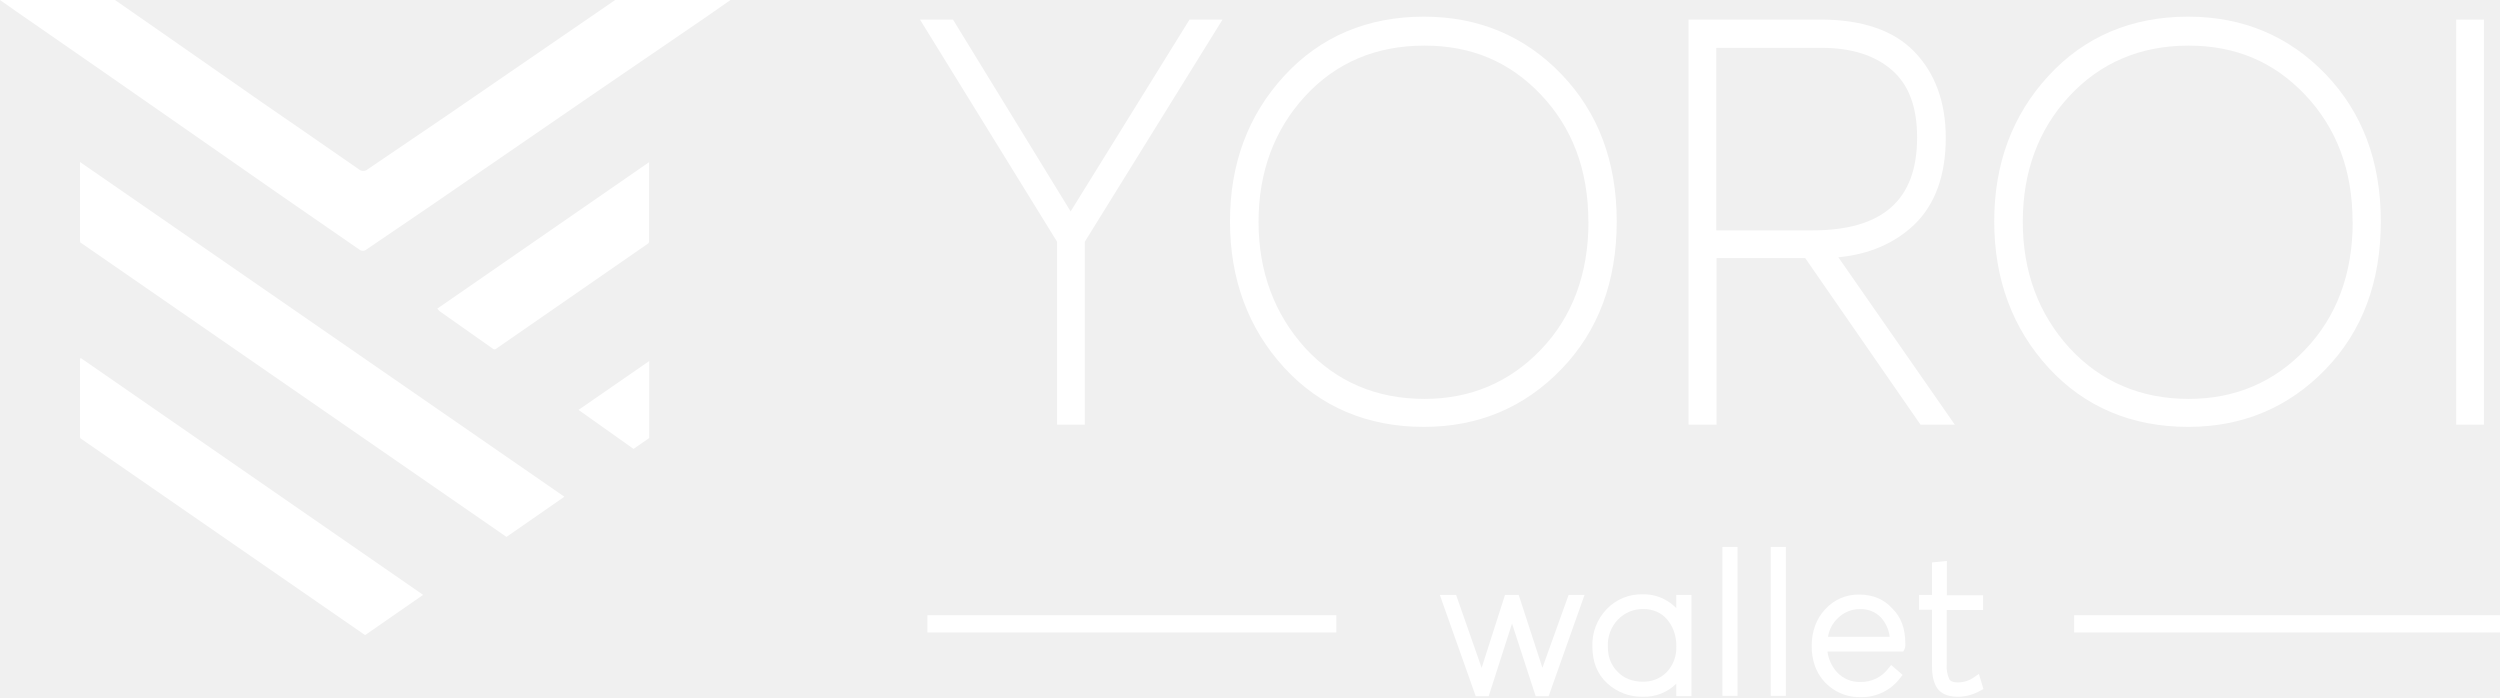
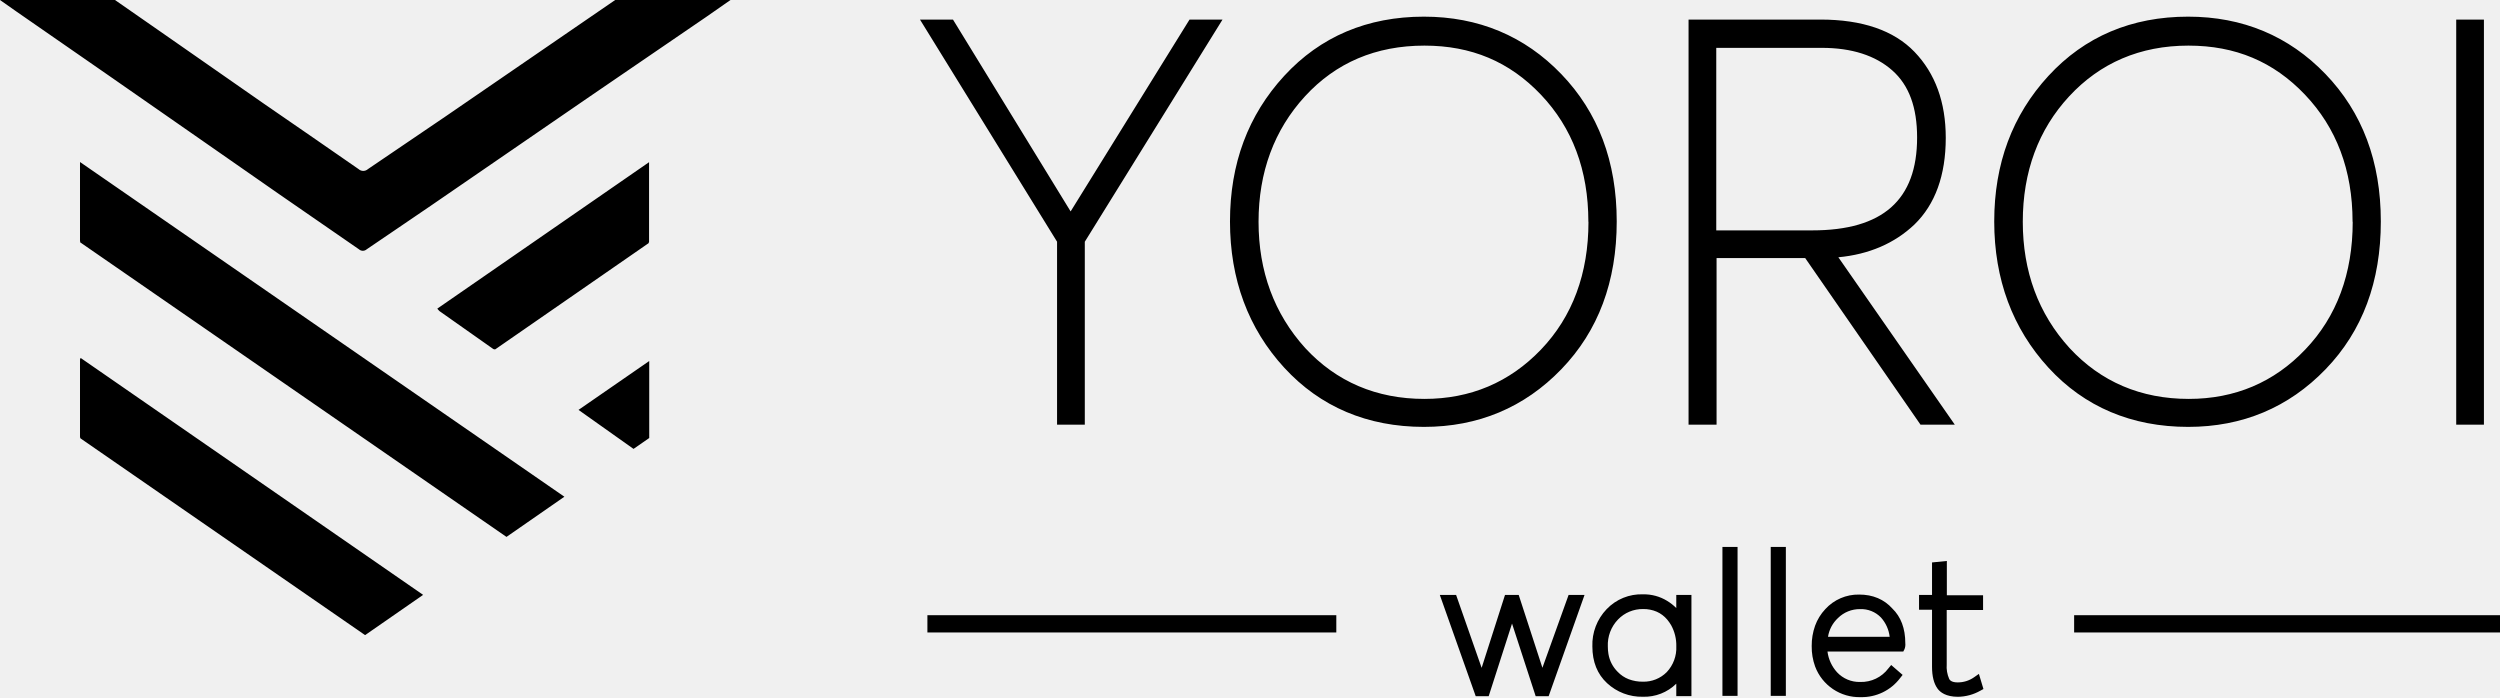
<svg xmlns="http://www.w3.org/2000/svg" viewBox="0 0 737.14 205.55">
  <defs>
-     <style>.cls-1,.cls-2{fill:none;}.cls-1{clip-rule:evenodd;}.cls-3{clip-path:url(#clip-path);}.cls-4{clip-path:url(#clip-path-2);}.cls-5{clip-path:url(#clip-path-3);}.cls-6{clip-path:url(#clip-path-4);}.cls-7{clip-path:url(#clip-path-5);}.cls-8{clip-path:url(#clip-path-6);}.cls-9{clip-path:url(#clip-path-7);}.cls-10{clip-path:url(#clip-path-8);}.cls-11{clip-path:url(#clip-path-9);}.cls-12{clip-path:url(#clip-path-10);}.cls-13{clip-path:url(#clip-path-11);}.cls-14{clip-path:url(#clip-path-12);}.cls-15{clip-path:url(#clip-path-13);}.cls-16{clip-path:url(#clip-path-14);}.cls-17{clip-path:url(#clip-path-15);}.cls-18{clip-path:url(#clip-path-16);}.cls-19{clip-path:url(#clip-path-17);}.cls-20{clip-path:url(#clip-path-18);}.cls-21{clip-path:url(#clip-path-19);}.cls-22{clip-path:url(#clip-path-20);}.cls-23{clip-path:url(#clip-path-21);}.cls-24{clip-path:url(#clip-path-22);}.cls-25{fill:#fff;}</style>
    <clipPath id="clip-path">
-       <path class="cls-1" d="M-959-2715.78l-2.49,31.2-2.37,29.7-2.43,30.45a2.9,2.9,0,0,0,.21,1.9C-819-2495.78-673-2369.13-526.25-2242.41l67.13-41.55C-625.89-2427.79-792-2571.18-959-2715.78Z" />
+       <path d="M-959-2715.78l-2.49 31.2-2.37 29.7-2.43 30.45a2.9 2.9 0 0 0 .21 1.9C-819-2495.78-673-2369.13-526.25-2242.41l67.13-41.55C-625.89-2427.79-792-2571.18-959-2715.78z" class="cls-1" />
    </clipPath>
    <clipPath id="clip-path-2">
-       <path class="cls-1" d="M-570-2746.84c-28.29,21.3-56.57,41.83-84.86,63.13-3.89,2.71-6.36,3.09-10.25,0-34.65-26.34-69.65-52.67-104.65-79-36.42-28.27-72.84-56.55-109.61-84.43q-26-19.76-52-39.5H-1057.2c6.72,5,12,9.29,17.68,13.55,32.88,24.79,65.76,50,98.64,74.75l97.59,74.36c30.4,23.24,61.16,46.86,91.57,70.1,29,22.07,58.34,43.76,87.33,66.23,3.18,2.32,5.3,2.32,8.48,0,23.34-17.82,47-34.86,70.71-52.68q87-65.64,174-130.9c42.07-31.76,84.5-63.52,126.57-94.89,8.84-6.58,17.32-13.17,26.52-20.14H-384.37C-446.25-2840.18-507.77-2793.32-570-2746.84Z" />
+       <path d="M-570-2746.84c-28.29 21.3-56.57 41.83-84.86 63.13-3.89 2.71-6.36 3.09-10.25 0-34.65-26.34-69.65-52.67-104.65-79-36.42-28.27-72.84-56.55-109.61-84.43q-26-19.76-52-39.5h-125.83c6.72 5 12 9.29 17.68 13.55 32.88 24.79 65.76 50 98.64 74.75l97.59 74.36c30.4 23.24 61.16 46.86 91.57 70.1 29 22.07 58.34 43.76 87.33 66.23 3.18 2.32 5.3 2.32 8.48 0 23.34-17.82 47-34.86 70.71-52.68q87-65.64 174-130.9c42.07-31.76 84.5-63.52 126.57-94.89 8.84-6.58 17.32-13.17 26.52-20.14h-126.26c-61.88 46.08-123.4 92.94-185.63 139.42z" class="cls-1" />
    </clipPath>
    <clipPath id="clip-path-3">
-       <path class="cls-1" d="M-976.59-2476.56a17.76,17.76,0,0,0-.7,1.91v91.38c0,.77.35,1.15.35,1.91,102.88,77.63,205.75,154.86,309.33,232.87h.35l62.85-48.18C-729-2290.35-852.65-2383.27-976.59-2476.56Z" />
+       <path d="M-976.59-2476.56a17.76 17.76 0 0 0-.7 1.91v91.38c0 .77.35 1.15.35 1.91 102.88 77.63 205.75 154.86 309.33 232.87h.35l62.85-48.18c-124.59-93.68-248.24-186.6-372.18-279.89z" class="cls-1" />
    </clipPath>
    <clipPath id="clip-path-4">
-       <path class="cls-1" d="M-338.42-2695.28C-418.81-2638-498.11-2581-577.77-2524.08a25.2,25.2,0,0,0,2.56,3c20.1,14.7,40.56,29.41,60.66,44.12.36.38,1.46.38,2.19.38,57.73-41.11,115.47-82.59,173.57-123.69.37-.38.37-1.13.73-1.51v-93.52Z" />
+       <path d="M-338.42-2695.28c-80.39 57.28-159.69 114.28-239.35 171.2a25.2 25.2 0 0 0 2.56 3c20.1 14.7 40.56 29.41 60.66 44.12.36.38 1.46.38 2.19.38 57.73-41.11 115.47-82.59 173.57-123.69.37-.38.37-1.13.73-1.51v-93.52z" class="cls-1" />
    </clipPath>
    <clipPath id="clip-path-5">
-       <path class="cls-1" d="M-338.06-2476.56c-27,20.5-53.27,40.6-79.9,60.7,21.16,16.49,41.59,32.57,62,48.65l17.88-13.67Z" />
+       <path d="M-338.06-2476.56c-27 20.5-53.27 40.6-79.9 60.7 21.16 16.49 41.59 32.57 62 48.65l17.88-13.67z" class="cls-1" />
    </clipPath>
    <clipPath id="clip-path-6">
-       <polygon class="cls-2" points="280.51 -2853.84 306.34 -2853.84 154.56 -2609.03 154.56 -2405.82 132.98 -2405.82 132.98 -2609.03 -18.09 -2853.84 7.74 -2853.84 142.89 -2633.48 143.95 -2633.48 280.51 -2853.84" />
+       <path d="M280.51-2853.84h25.83l-151.78 244.81v203.21h-21.58v-203.21l-151.07-244.81H7.74l135.15 220.36h1.06l136.56-220.36z" class="cls-2" />
    </clipPath>
    <clipPath id="clip-path-7">
-       <path class="cls-2" d="M543-2425.16c53.42,0,98.71-19,135.15-57.28q55.19-57.45,55.19-147.76c0-60.19-18.4-109.08-55.19-147-36.44-38.3-81.37-56.91-135.15-56.91-56.25,0-102.6,19.7-138.33,58.74s-53.78,87.56-53.78,145.2S369-2524,404.7-2484.26C440.78-2445.22,486.78-2425.16,543-2425.16Zm-.36,21.89c-63,0-114.27-21.89-154.25-65.3s-60.14-97.41-60.14-162c0-63.85,19.81-117.84,60.14-161.26q60-65.13,154.25-65.31,90.75,0,151.78,63.49t61.21,163.08q0,100.16-61.21,163.81Q632.89-2403.27,542.67-2403.27Z" />
+       <path d="M543-2425.16c53.42 0 98.71-19 135.15-57.28q55.19-57.45 55.19-147.76c0-60.19-18.4-109.08-55.19-147-36.44-38.3-81.37-56.91-135.15-56.91-56.25 0-102.6 19.7-138.33 58.74s-53.78 87.56-53.78 145.2S369-2524 404.7-2484.26c36.08 39.04 82.08 59.1 138.3 59.1zm-.36 21.89c-63 0-114.27-21.89-154.25-65.3s-60.14-97.41-60.14-162c0-63.85 19.81-117.84 60.14-161.26q60-65.13 154.25-65.31 90.75 0 151.78 63.49t61.21 163.08q0 100.16-61.21 163.81-61.53 63.49-151.75 63.49z" class="cls-2" />
    </clipPath>
    <clipPath id="clip-path-8">
-       <path class="cls-2" d="M868.16-2831.59v216H981.38q123.64,0,123.47-109.82c0-35.39-9.9-62-29.72-79.53s-47.4-26.64-82.78-26.64Zm265,425.77h-26.89l-130.2-188.26H868.52v188.26H846.58v-448H990.93c45.64,0,80,11.67,102.6,35s34,54.73,34,93.77c0,41.22-11.33,72.6-34,94.49-22.64,21.52-52.36,33.93-89.51,36.12l-.71,1.82Z" />
+       <path d="M868.16-2831.59v216h113.22q123.64 0 123.47-109.82c0-35.39-9.9-62-29.72-79.53s-47.4-26.64-82.78-26.64zm265 425.77h-26.89l-130.2-188.26H868.52v188.26h-21.94v-448h144.35c45.64 0 80 11.67 102.6 35s34 54.73 34 93.77c0 41.22-11.33 72.6-34 94.49-22.64 21.52-52.36 33.93-89.51 36.12l-.71 1.82z" class="cls-2" />
    </clipPath>
    <clipPath id="clip-path-9">
-       <path class="cls-2" d="M1406.64-2425.16c53.42,0,98.71-19,135.15-57.28Q1597-2539.89,1597-2630.2c0-60.19-18.4-109.08-55.19-147-36.44-38.3-81.38-56.91-135.15-56.91-56.26,0-102.6,19.7-138.34,58.74-36.08,39-53.77,87.56-53.77,145.2s18,106.17,53.77,145.94C1304.39-2445.22,1350.38-2425.16,1406.64-2425.16Zm-.36,21.89c-63,0-114.27-21.89-154.25-65.3s-60.14-97.41-60.14-162c0-63.85,19.81-117.84,60.14-161.26q60-65.13,154.25-65.31,90.75,0,151.78,63.49t61.21,163.08q0,100.16-61.21,163.81Q1496.5-2403.27,1406.28-2403.27Z" />
+       <path d="M1406.64-2425.16c53.42 0 98.71-19 135.15-57.28q55.21-57.45 55.21-147.76c0-60.19-18.4-109.08-55.19-147-36.44-38.3-81.38-56.91-135.15-56.91-56.26 0-102.6 19.7-138.34 58.74-36.08 39-53.77 87.56-53.77 145.2s18 106.17 53.77 145.94c36.07 39.01 82.06 59.07 138.32 59.07zm-.36 21.89c-63 0-114.27-21.89-154.25-65.3s-60.14-97.41-60.14-162c0-63.85 19.81-117.84 60.14-161.26q60-65.13 154.25-65.31 90.75 0 151.78 63.49t61.21 163.08q0 100.16-61.21 163.81-61.56 63.49-151.78 63.49z" class="cls-2" />
    </clipPath>
    <clipPath id="clip-path-10">
-       <rect class="cls-2" x="1714.08" y="-2853.84" width="21.58" height="448.02" />
+       <path d="M1714.08-2853.84h21.58v448.02h-21.58z" class="cls-2" />
    </clipPath>
    <clipPath id="clip-path-11">
-       <polygon class="cls-2" points="709.58 -2203.61 717.27 -2203.61 680.18 -2098.97 672.49 -2098.97 642.4 -2191.45 642.05 -2191.45 612.31 -2098.97 604.61 -2098.97 567.52 -2203.61 575.57 -2203.61 608.11 -2110.79 637.85 -2203.61 646.25 -2203.61 676.34 -2111.13 709.58 -2203.61" />
+       <path d="M709.58-2203.61h7.69l-37.09 104.64h-7.69l-30.09-92.48h-.35l-29.74 92.48h-7.7l-37.09-104.64h8.05l32.54 92.82 29.74-92.82h8.4l30.09 92.48 33.24-92.48z" class="cls-2" />
    </clipPath>
    <clipPath id="clip-path-12">
-       <path class="cls-2" d="M790.05-2105.57c12.24,0,22.39-4.17,30.44-12.17,8-8.34,12.24-19.12,12.24-32.68q0-19.82-11.54-33.38c-7.7-9-18.2-13.56-30.79-13.56a43.44,43.44,0,0,0-31.84,13.22c-8.75,8.69-12.95,20.16-12.95,34.07,0,12.86,4.2,23.64,12.6,32C766.26-2109.74,777.1-2105.57,790.05-2105.57Zm42.68-98h7.35V-2099h-7.35v-23.3h-.35c-9.09,16-23.44,24-42.33,24-14.7,0-26.94-4.87-37.09-14.25s-15-22.25-15-37.9,4.89-28.51,14.69-38.59c9.8-10.43,22.39-15.3,37.79-15.3a45.42,45.42,0,0,1,24.49,6.61,48.26,48.26,0,0,1,17.49,18.08h.35Z" />
+       <path d="M790.05-2105.57c12.24 0 22.39-4.17 30.44-12.17 8-8.34 12.24-19.12 12.24-32.68q0-19.82-11.54-33.38c-7.7-9-18.2-13.56-30.79-13.56a43.44 43.44 0 0 0-31.84 13.22c-8.75 8.69-12.95 20.16-12.95 34.07 0 12.86 4.2 23.64 12.6 32 8.05 8.33 18.89 12.5 31.84 12.5zm42.68-98h7.35V-2099h-7.35v-23.3h-.35c-9.09 16-23.44 24-42.33 24-14.7 0-26.94-4.87-37.09-14.25s-15-22.25-15-37.9 4.89-28.51 14.69-38.59c9.8-10.43 22.39-15.3 37.79-15.3a45.42 45.42 0 0 1 24.49 6.61 48.26 48.26 0 0 1 17.49 18.08h.35z" class="cls-2" />
    </clipPath>
    <clipPath id="clip-path-13">
-       <rect class="cls-2" x="884.86" y="-2257.85" width="7.34" height="158.54" />
+       <path d="M884.86-2257.85h7.34v158.54h-7.34z" class="cls-2" />
    </clipPath>
    <clipPath id="clip-path-14">
-       <rect class="cls-2" x="939.45" y="-2257.85" width="7.34" height="158.54" />
+       <path d="M939.45-2257.85h7.34v158.54h-7.34z" class="cls-2" />
    </clipPath>
    <clipPath id="clip-path-15">
-       <path class="cls-2" d="M1035.67-2197.36a39.83,39.83,0,0,0-28.35,11.48c-8,7.65-12.59,17.38-13.29,29.55h80.47c-.7-12.52-4.55-22.25-11.54-29.9C1055.61-2193.88,1046.51-2197.36,1035.67-2197.36Zm45.83,43.46c0,2.44,0,3.83-.35,4.52H993.33c.7,12.52,4.9,23.3,12.59,31.64a39.55,39.55,0,0,0,29.75,12.52c14.69,0,26.59-5.57,35.68-17l5.6,4.87c-10.15,12.86-23.44,19.47-40.58,19.47-14.7,0-26.6-4.87-36.39-14.6-9.45-9.74-14.35-22.6-14.35-38.25s4.55-28.16,14-38.24,21-14.95,34.64-14.95c14.34,0,25.54,4.87,33.93,14.25C1077.3-2181,1081.5-2168.85,1081.5-2153.9Z" />
+       <path d="M1035.67-2197.36a39.83 39.83 0 0 0-28.35 11.48c-8 7.65-12.59 17.38-13.29 29.55h80.47c-.7-12.52-4.55-22.25-11.54-29.9-7.35-7.65-16.45-11.13-27.29-11.13zm45.83 43.46c0 2.44 0 3.83-.35 4.52h-87.82c.7 12.52 4.9 23.3 12.59 31.64a39.55 39.55 0 0 0 29.75 12.52c14.69 0 26.59-5.57 35.68-17l5.6 4.87c-10.15 12.86-23.44 19.47-40.58 19.47-14.7 0-26.6-4.87-36.39-14.6-9.45-9.74-14.35-22.6-14.35-38.25s4.55-28.16 14-38.24 21-14.95 34.64-14.95c14.34 0 25.54 4.87 33.93 14.25 9.1 8.67 13.3 20.82 13.3 35.77z" class="cls-2" />
    </clipPath>
    <clipPath id="clip-path-16">
-       <path class="cls-2" d="M1146.23-2098.27c-9.1,0-15.75-2.43-19.25-7.3s-5.25-12.17-5.25-21.9v-69.19H1107v-7h14.69v-37.2l7-.7v38.24h40.94v7h-40.94v66c0,8.7,1,15,3.5,19.13s7,6.25,13.65,6.25a36.82,36.82,0,0,0,21.34-6.6l2.1,6.95A47.74,47.74,0,0,1,1146.23-2098.27Z" />
+       <path d="M1146.23-2098.27c-9.1 0-15.75-2.43-19.25-7.3s-5.25-12.17-5.25-21.9v-69.19H1107v-7h14.69v-37.2l7-.7v38.24h40.94v7h-40.94v66c0 8.7 1 15 3.5 19.13s7 6.25 13.65 6.25a36.82 36.82 0 0 0 21.34-6.6l2.1 6.95a47.74 47.74 0 0 1-23.05 6.32z" class="cls-2" />
    </clipPath>
    <clipPath id="clip-path-17">
-       <polygon class="cls-2" points="460.32 -150.85 462.39 -150.85 452.42 -122.72 450.35 -122.72 442.26 -147.58 442.17 -147.58 434.18 -122.72 432.11 -122.72 422.14 -150.85 424.3 -150.85 433.05 -125.9 441.04 -150.85 443.3 -150.85 451.38 -125.99 460.32 -150.85" />
+       <path d="M460.32-150.85h2.07l-9.97 28.13h-2.07l-8.09-24.86h-.09l-7.99 24.86h-2.07l-9.97-28.13h2.16l8.75 24.95 7.99-24.95h2.26l8.08 24.86 8.94-24.86z" class="cls-2" />
    </clipPath>
    <clipPath id="clip-path-18">
-       <path class="cls-2" d="M481.94-124.5a11.16,11.16,0,0,0,8.18-3.27,12.07,12.07,0,0,0,3.3-8.78,13.36,13.36,0,0,0-3.11-9,10.41,10.41,0,0,0-8.27-3.65,11.7,11.7,0,0,0-8.56,3.55,12.37,12.37,0,0,0-3.48,9.16,11.66,11.66,0,0,0,3.39,8.6A11.43,11.43,0,0,0,481.94-124.5Zm11.48-26.35h2v28.13h-2V-129h-.1a12.26,12.26,0,0,1-11.38,6.44,14.11,14.11,0,0,1-10-3.83c-2.73-2.52-4.05-6-4.05-10.18a14.27,14.27,0,0,1,3.95-10.37A13.23,13.23,0,0,1,482-151a12.23,12.23,0,0,1,6.58,1.77,13.05,13.05,0,0,1,4.7,4.86h.1Z" />
+       <path d="M481.94-124.5a11.16 11.16 0 0 0 8.18-3.27 12.07 12.07 0 0 0 3.3-8.78 13.36 13.36 0 0 0-3.11-9 10.41 10.41 0 0 0-8.27-3.65 11.7 11.7 0 0 0-8.56 3.55 12.37 12.37 0 0 0-3.48 9.16 11.66 11.66 0 0 0 3.39 8.6 11.43 11.43 0 0 0 8.55 3.39zm11.48-26.35h2v28.13h-2V-129h-.1a12.26 12.26 0 0 1-11.38 6.44 14.11 14.11 0 0 1-10-3.83c-2.73-2.52-4.05-6-4.05-10.18a14.27 14.27 0 0 1 3.95-10.37A13.23 13.23 0 0 1 482-151a12.23 12.23 0 0 1 6.58 1.77 13.05 13.05 0 0 1 4.7 4.86h.1z" class="cls-2" />
    </clipPath>
    <clipPath id="clip-path-19">
-       <rect class="cls-2" x="507.43" y="-165.42" width="1.97" height="42.61" />
+       <path d="M507.43-165.42h1.97v42.61h-1.97z" class="cls-2" />
    </clipPath>
    <clipPath id="clip-path-20">
-       <rect class="cls-2" x="522.09" y="-165.42" width="1.97" height="42.61" />
+       <path d="M522.09-165.42h1.97v42.61h-1.97z" class="cls-2" />
    </clipPath>
    <clipPath id="clip-path-21">
-       <path class="cls-2" d="M548-149.17a10.67,10.67,0,0,0-7.61,3.09,11.39,11.39,0,0,0-3.58,7.94h21.63a12.46,12.46,0,0,0-3.1-8A9.71,9.71,0,0,0,548-149.17Zm12.32,11.68a3.72,3.72,0,0,1-.09,1.22H536.57a13.31,13.31,0,0,0,3.39,8.5,10.62,10.62,0,0,0,8,3.36,11.61,11.61,0,0,0,9.59-4.57l1.51,1.3a13.15,13.15,0,0,1-10.91,5.24,13.21,13.21,0,0,1-9.78-3.93,14.19,14.19,0,0,1-3.85-10.28,14.29,14.29,0,0,1,3.76-10.27,12.23,12.23,0,0,1,9.31-4,11.63,11.63,0,0,1,9.12,3.83C559.14-144.77,560.27-141.5,560.27-137.49Z" />
+       <path d="M548-149.17a10.67 10.67 0 0 0-7.61 3.09 11.39 11.39 0 0 0-3.58 7.94h21.63a12.46 12.46 0 0 0-3.1-8 9.71 9.71 0 0 0-7.34-3.03zm12.32 11.68a3.72 3.72 0 0 1-.09 1.22h-23.66a13.31 13.31 0 0 0 3.39 8.5 10.62 10.62 0 0 0 8 3.36 11.61 11.61 0 0 0 9.59-4.57l1.51 1.3a13.15 13.15 0 0 1-10.91 5.24 13.21 13.21 0 0 1-9.78-3.93 14.19 14.19 0 0 1-3.85-10.28 14.29 14.29 0 0 1 3.76-10.27 12.23 12.23 0 0 1 9.31-4 11.63 11.63 0 0 1 9.12 3.83c2.43 2.32 3.56 5.59 3.56 9.6z" class="cls-2" />
    </clipPath>
    <clipPath id="clip-path-22">
-       <path class="cls-2" d="M577.67-122.54c-2.45,0-4.24-.65-5.18-2a10.09,10.09,0,0,1-1.41-5.89V-149h-4v-1.87h4v-10L573-161v10.28h11v1.86H573v17.76a10.56,10.56,0,0,0,.94,5.14c.66,1.12,1.89,1.68,3.67,1.68a9.88,9.88,0,0,0,5.74-1.78l.56,1.87A12.81,12.81,0,0,1,577.67-122.54Z" />
+       <path d="M577.67-122.54c-2.45 0-4.24-.65-5.18-2a10.09 10.09 0 0 1-1.41-5.89V-149h-4v-1.87h4v-10L573-161v10.28h11v1.86h-11v17.76a10.56 10.56 0 0 0 .94 5.14c.66 1.12 1.89 1.68 3.67 1.68a9.88 9.88 0 0 0 5.74-1.78l.56 1.87a12.81 12.81 0 0 1-6.24 1.65z" class="cls-2" />
    </clipPath>
  </defs>
  <g id="tick">
    <g id="wallet-2" data-name="wallet">
-       <polygon class="cls-25" points="462.51 175.42 454.79 196.9 447.8 175.42 443.76 175.42 436.87 196.92 429.34 175.42 424.54 175.42 435.12 205.27 438.95 205.27 445.83 183.86 452.8 205.27 456.63 205.27 467.21 175.42 462.51 175.42" />
-       <path class="cls-25" d="M494.26,175.42v3.87a14.32,14.32,0,0,0-2.71-2.13,13.08,13.08,0,0,0-7.06-1.92,14.16,14.16,0,0,0-10.77,4.38,15.13,15.13,0,0,0-4.2,11c0,4.51,1.46,8.16,4.34,10.82a15,15,0,0,0,10.54,4,13.41,13.41,0,0,0,9.86-3.85v3.67h4.47V175.42ZM484.4,201a11.47,11.47,0,0,1-4.17-.73,8.94,8.94,0,0,1-3.24-2.17,9.61,9.61,0,0,1-2.73-5.25,13,13,0,0,1-.18-2.19,10.8,10.8,0,0,1,3-8,10.06,10.06,0,0,1,7.41-3.08,9.83,9.83,0,0,1,4,.78,8.51,8.51,0,0,1,3.08,2.31,12.1,12.1,0,0,1,1.18,1.68,12.34,12.34,0,0,1,1.52,6.21,10.43,10.43,0,0,1-2.83,7.63A9.6,9.6,0,0,1,484.4,201Z" />
-       <rect class="cls-25" x="522.11" y="161.27" width="4.46" height="43.91" />
-       <rect class="cls-25" x="507.87" y="161.27" width="4.46" height="43.91" />
-       <rect class="cls-25" x="273.45" y="181.4" width="120.57" height="5.08" />
-       <rect class="cls-25" x="611.57" y="181.4" width="125.57" height="5.08" />
-       <path class="cls-25" d="M548.67,205.55a13.92,13.92,0,0,1-13.48-9.05,17.08,17.08,0,0,1-1-6,17.39,17.39,0,0,1,1-6,14.23,14.23,0,0,1,3-4.88,13.17,13.17,0,0,1,10-4.31,15.77,15.77,0,0,1,2.89.26,13.06,13.06,0,0,1,2.62.79,12,12,0,0,1,4.26,3.06c2.54,2.45,3.83,5.89,3.83,10.23a3.69,3.69,0,0,1-.23,1.75l-.36.7H538.84a11.22,11.22,0,0,0,2.82,6.12,9,9,0,0,0,6.82,2.86,10,10,0,0,0,8.32-4l.83-1L561,199l-.75.95A14.12,14.12,0,0,1,548.67,205.55ZM539,187.76h18.18a10.28,10.28,0,0,0-2.55-5.67,8.14,8.14,0,0,0-6.19-2.49,9.1,9.1,0,0,0-6.51,2.64A9.56,9.56,0,0,0,539,187.76Z" />
-       <path class="cls-25" d="M577.33,205.45c-3.55,0-5.25-1.32-6.05-2.43-1.08-1.51-1.61-3.62-1.61-6.46V179.78h-3.83v-4.36h3.83v-9.58l4.37-.44v10.12h10.68v4.35H574v16a9,9,0,0,0,.74,4.34c.14.25.59,1,2.46,1a8.34,8.34,0,0,0,4.86-1.51l1.43-1,1.34,4.46-.9.49A13.72,13.72,0,0,1,577.33,205.45Z" />
+       <path d="M462.51 175.42l-7.72 21.48-6.99-21.48h-4.04l-6.89 21.5-7.53-21.5h-4.8l10.58 29.85h3.83l6.88-21.41 6.97 21.41h3.83l10.58-29.85h-4.7zM494.26 175.42v3.87a14.32 14.32 0 0 0-2.71-2.13 13.08 13.08 0 0 0-7.06-1.92 14.16 14.16 0 0 0-10.77 4.38 15.13 15.13 0 0 0-4.2 11c0 4.51 1.46 8.16 4.34 10.82a15 15 0 0 0 10.54 4 13.41 13.41 0 0 0 9.86-3.85v3.67h4.47v-29.84zM484.4 201a11.47 11.47 0 0 1-4.17-.73 8.94 8.94 0 0 1-3.24-2.17 9.61 9.61 0 0 1-2.73-5.25 13 13 0 0 1-.18-2.19 10.8 10.8 0 0 1 3-8 10.06 10.06 0 0 1 7.41-3.08 9.83 9.83 0 0 1 4 .78 8.51 8.51 0 0 1 3.08 2.31 12.1 12.1 0 0 1 1.18 1.68 12.34 12.34 0 0 1 1.52 6.21 10.43 10.43 0 0 1-2.83 7.63 9.6 9.6 0 0 1-7.04 2.81zM522.11 161.27h4.46v43.91h-4.46zM507.87 161.27h4.46v43.91h-4.46zM273.45 181.4h120.57v5.08H273.45zM611.57 181.4h125.57v5.08H611.57zM548.67 205.55a13.92 13.92 0 0 1-13.48-9.05 17.08 17.08 0 0 1-1-6 17.39 17.39 0 0 1 1-6 14.23 14.23 0 0 1 3-4.88 13.17 13.17 0 0 1 10-4.31 15.77 15.77 0 0 1 2.89.26 13.06 13.06 0 0 1 2.62.79 12 12 0 0 1 4.26 3.06c2.54 2.45 3.83 5.89 3.83 10.23a3.69 3.69 0 0 1-.23 1.75l-.36.7h-22.36a11.22 11.22 0 0 0 2.82 6.12 9 9 0 0 0 6.82 2.86 10 10 0 0 0 8.32-4l.83-1L561 199l-.75.95a14.12 14.12 0 0 1-11.58 5.6zM539 187.76h18.18a10.28 10.28 0 0 0-2.55-5.67 8.14 8.14 0 0 0-6.19-2.49 9.1 9.1 0 0 0-6.51 2.64 9.56 9.56 0 0 0-2.93 5.52zM577.33 205.45c-3.55 0-5.25-1.32-6.05-2.43-1.08-1.51-1.61-3.62-1.61-6.46v-16.78h-3.83v-4.36h3.83v-9.58l4.37-.44v10.12h10.68v4.35H574v16a9 9 0 0 0 .74 4.34c.14.25.59 1 2.46 1a8.34 8.34 0 0 0 4.86-1.51l1.43-1 1.34 4.46-.9.49a13.72 13.72 0 0 1-6.6 1.8z" class="cls-25" />
    </g>
-     <polygon class="cls-25" points="350.74 5.77 315.68 62.34 281.36 6.37 280.99 5.77 271.26 5.77 311.68 71.27 311.68 125.21 319.86 125.21 319.86 71.28 360.47 5.77 350.74 5.77" />
-     <path class="cls-25" d="M460.37,21.86C449.56,10.61,435.92,4.91,419.85,4.91c-16.66,0-30.52,5.87-41.18,17.45s-16,25.89-16,42.94,5.39,31.57,16,43.12,24.52,17.45,41.18,17.45c16,0,29.61-5.7,40.52-17S476.7,83,476.7,65.3,471.21,33.13,460.37,21.86Zm8,43.53c0,15.3-4.73,28-14,37.68S433.55,117.62,420,117.62c-14.12,0-25.95-5.05-35.15-15C375.7,92.5,371.09,80,371.09,65.39s4.61-27.1,13.7-37S405.68,13.45,420,13.45c13.85,0,25.09,4.73,34.34,14.46S468.34,50.13,468.34,65.39Z" />
-     <path class="cls-25" d="M542.05,75.86c9-.85,16.57-4.09,22.42-9.65,6.13-5.93,9.25-14.54,9.25-25.57,0-10.51-3.11-19-9.22-25.35s-15.45-9.52-27.69-9.52H497.88V125.21h8.26V76.09h26.13l34,49.12h10.11Zm23.22-35.31c0,18.42-10.13,27.38-30.95,27.38H506.05V14.11h31.13c8.8,0,15.78,2.24,20.76,6.64S565.27,31.7,565.27,40.55Z" />
-     <path class="cls-25" d="M685.71,21.86C674.89,10.61,661.26,4.91,645.19,4.91c-16.67,0-30.52,5.87-41.18,17.45s-16,25.9-16,42.94,5.4,31.57,16,43.12,24.52,17.45,41.19,17.45c16,0,29.61-5.7,40.52-17S702,83,702,65.3,696.54,33.13,685.71,21.86Zm8,43.53c0,15.3-4.72,28-14,37.68-9.18,9.66-20.73,14.55-34.34,14.55-14.12,0-25.95-5.05-35.15-15C601,92.5,596.43,80,596.43,65.39c0-14.74,4.6-27.19,13.69-37S631,13.45,645.28,13.45c13.86,0,25.09,4.73,34.35,14.46S693.67,50.13,693.67,65.39Z" />
-     <path class="cls-25" d="M732.4,125.21h-8.17V5.77h8.17Z" />
-     <path class="cls-25" d="M166.41,146.46l-17.07,11.85L23.64,71.45c0-.17,0-.34-.05-.51V63.19q0-3.77,0-7.53V47.77ZM131.33,34.36c-7.59,5.2-15.25,10.3-22.84,15.5a2.05,2.05,0,0,1-2.76,0c-9.38-6.53-18.81-13-28.2-19.48Q62.71,20.09,47.91,9.74L33.9,0H0C1.8,1.26,3.28,2.32,4.77,3.35L31.34,21.77q13.14,9.14,26.27,18.28c8.24,5.73,16.46,11.49,24.71,17.21C90.15,62.69,98,68.06,105.83,73.5a1.72,1.72,0,0,0,2.31,0c6.32-4.33,12.71-8.59,19-12.92q23.48-16.09,46.92-32.23L208.22,5c2.36-1.61,4.71-3.25,7.17-5h-34Q156.35,17.17,131.33,34.36ZM23.77,105.54a2.54,2.54,0,0,0-.18.45v14.24c0,2.84,0,5.68,0,8.51a1.35,1.35,0,0,0,.12.5l83.9,58,.08,0,17.07-11.84ZM191.38,47.82,128.94,91a5.47,5.47,0,0,0,.66.74q7.92,5.61,15.85,11.17a.92.92,0,0,0,.57.1l45.21-31.3a1.73,1.73,0,0,0,.15-.42Zm.05,58.63c-7.09,4.89-13.93,9.62-20.85,14.41l16.22,11.5,4.63-3.21Z" />
+     <path d="M350.74 5.77l-35.06 56.57-34.32-55.97-.37-.6h-9.73l40.42 65.5v53.94h8.18V71.28l40.61-65.51h-9.73zM460.37 21.86c-10.81-11.25-24.45-16.95-40.52-16.95-16.66 0-30.52 5.87-41.18 17.45s-16 25.89-16 42.94 5.39 31.57 16 43.12 24.52 17.45 41.18 17.45c16 0 29.61-5.7 40.52-17S476.7 83 476.7 65.3s-5.49-32.17-16.33-43.44zm8 43.53c0 15.3-4.73 28-14 37.68s-20.82 14.55-34.37 14.55c-14.12 0-25.95-5.05-35.15-15C375.7 92.5 371.09 80 371.09 65.39s4.61-27.1 13.7-37S405.68 13.45 420 13.45c13.85 0 25.09 4.73 34.34 14.46s14 22.22 14 37.48zM542.05 75.86c9-.85 16.57-4.09 22.42-9.65 6.13-5.93 9.25-14.54 9.25-25.57 0-10.51-3.11-19-9.22-25.35s-15.45-9.52-27.69-9.52h-38.93v119.44h8.26V76.09h26.13l34 49.12h10.11zm23.22-35.31c0 18.42-10.13 27.38-30.95 27.38h-28.27V14.11h31.13c8.8 0 15.78 2.24 20.76 6.64s7.33 10.95 7.33 19.8zM685.71 21.86c-10.82-11.25-24.45-16.95-40.52-16.95-16.67 0-30.52 5.87-41.18 17.45s-16 25.9-16 42.94 5.4 31.57 16 43.12 24.52 17.45 41.19 17.45c16 0 29.61-5.7 40.52-17S702 83 702 65.3s-5.46-32.17-16.29-43.44zm8 43.53c0 15.3-4.72 28-14 37.68-9.18 9.66-20.73 14.55-34.34 14.55-14.12 0-25.95-5.05-35.15-15C601 92.5 596.43 80 596.43 65.39c0-14.74 4.6-27.19 13.69-37S631 13.45 645.28 13.45c13.86 0 25.09 4.73 34.35 14.46s14.04 22.22 14.04 37.48zM732.4 125.21h-8.17V5.77h8.17zM166.41 146.46l-17.07 11.85-125.7-86.86c0-.17 0-.34-.05-.51v-7.75-15.42zm-35.08-112.1c-7.59 5.2-15.25 10.3-22.84 15.5a2.05 2.05 0 0 1-2.76 0c-9.38-6.53-18.81-13-28.2-19.48Q62.71 20.09 47.91 9.74L33.9 0H0c1.8 1.26 3.28 2.32 4.77 3.35l26.57 18.42q13.14 9.14 26.27 18.28c8.24 5.73 16.46 11.49 24.71 17.21 7.83 5.43 15.68 10.8 23.51 16.24a1.72 1.72 0 0 0 2.31 0c6.32-4.33 12.71-8.59 19-12.92q23.48-16.09 46.92-32.23L208.22 5c2.36-1.61 4.71-3.25 7.17-5h-34q-25.04 17.17-50.06 34.36zM23.77 105.54a2.54 2.54 0 0 0-.18.45v22.75a1.35 1.35 0 0 0 .12.5l83.9 58h.08l17.07-11.84zm167.61-57.72L128.94 91a5.47 5.47 0 0 0 .66.74q7.92 5.61 15.85 11.17a.92.92 0 0 0 .57.1l45.21-31.3a1.73 1.73 0 0 0 .15-.42zm.05 58.63c-7.09 4.89-13.93 9.62-20.85 14.41l16.22 11.5 4.63-3.21z" class="cls-25" />
  </g>
</svg>
